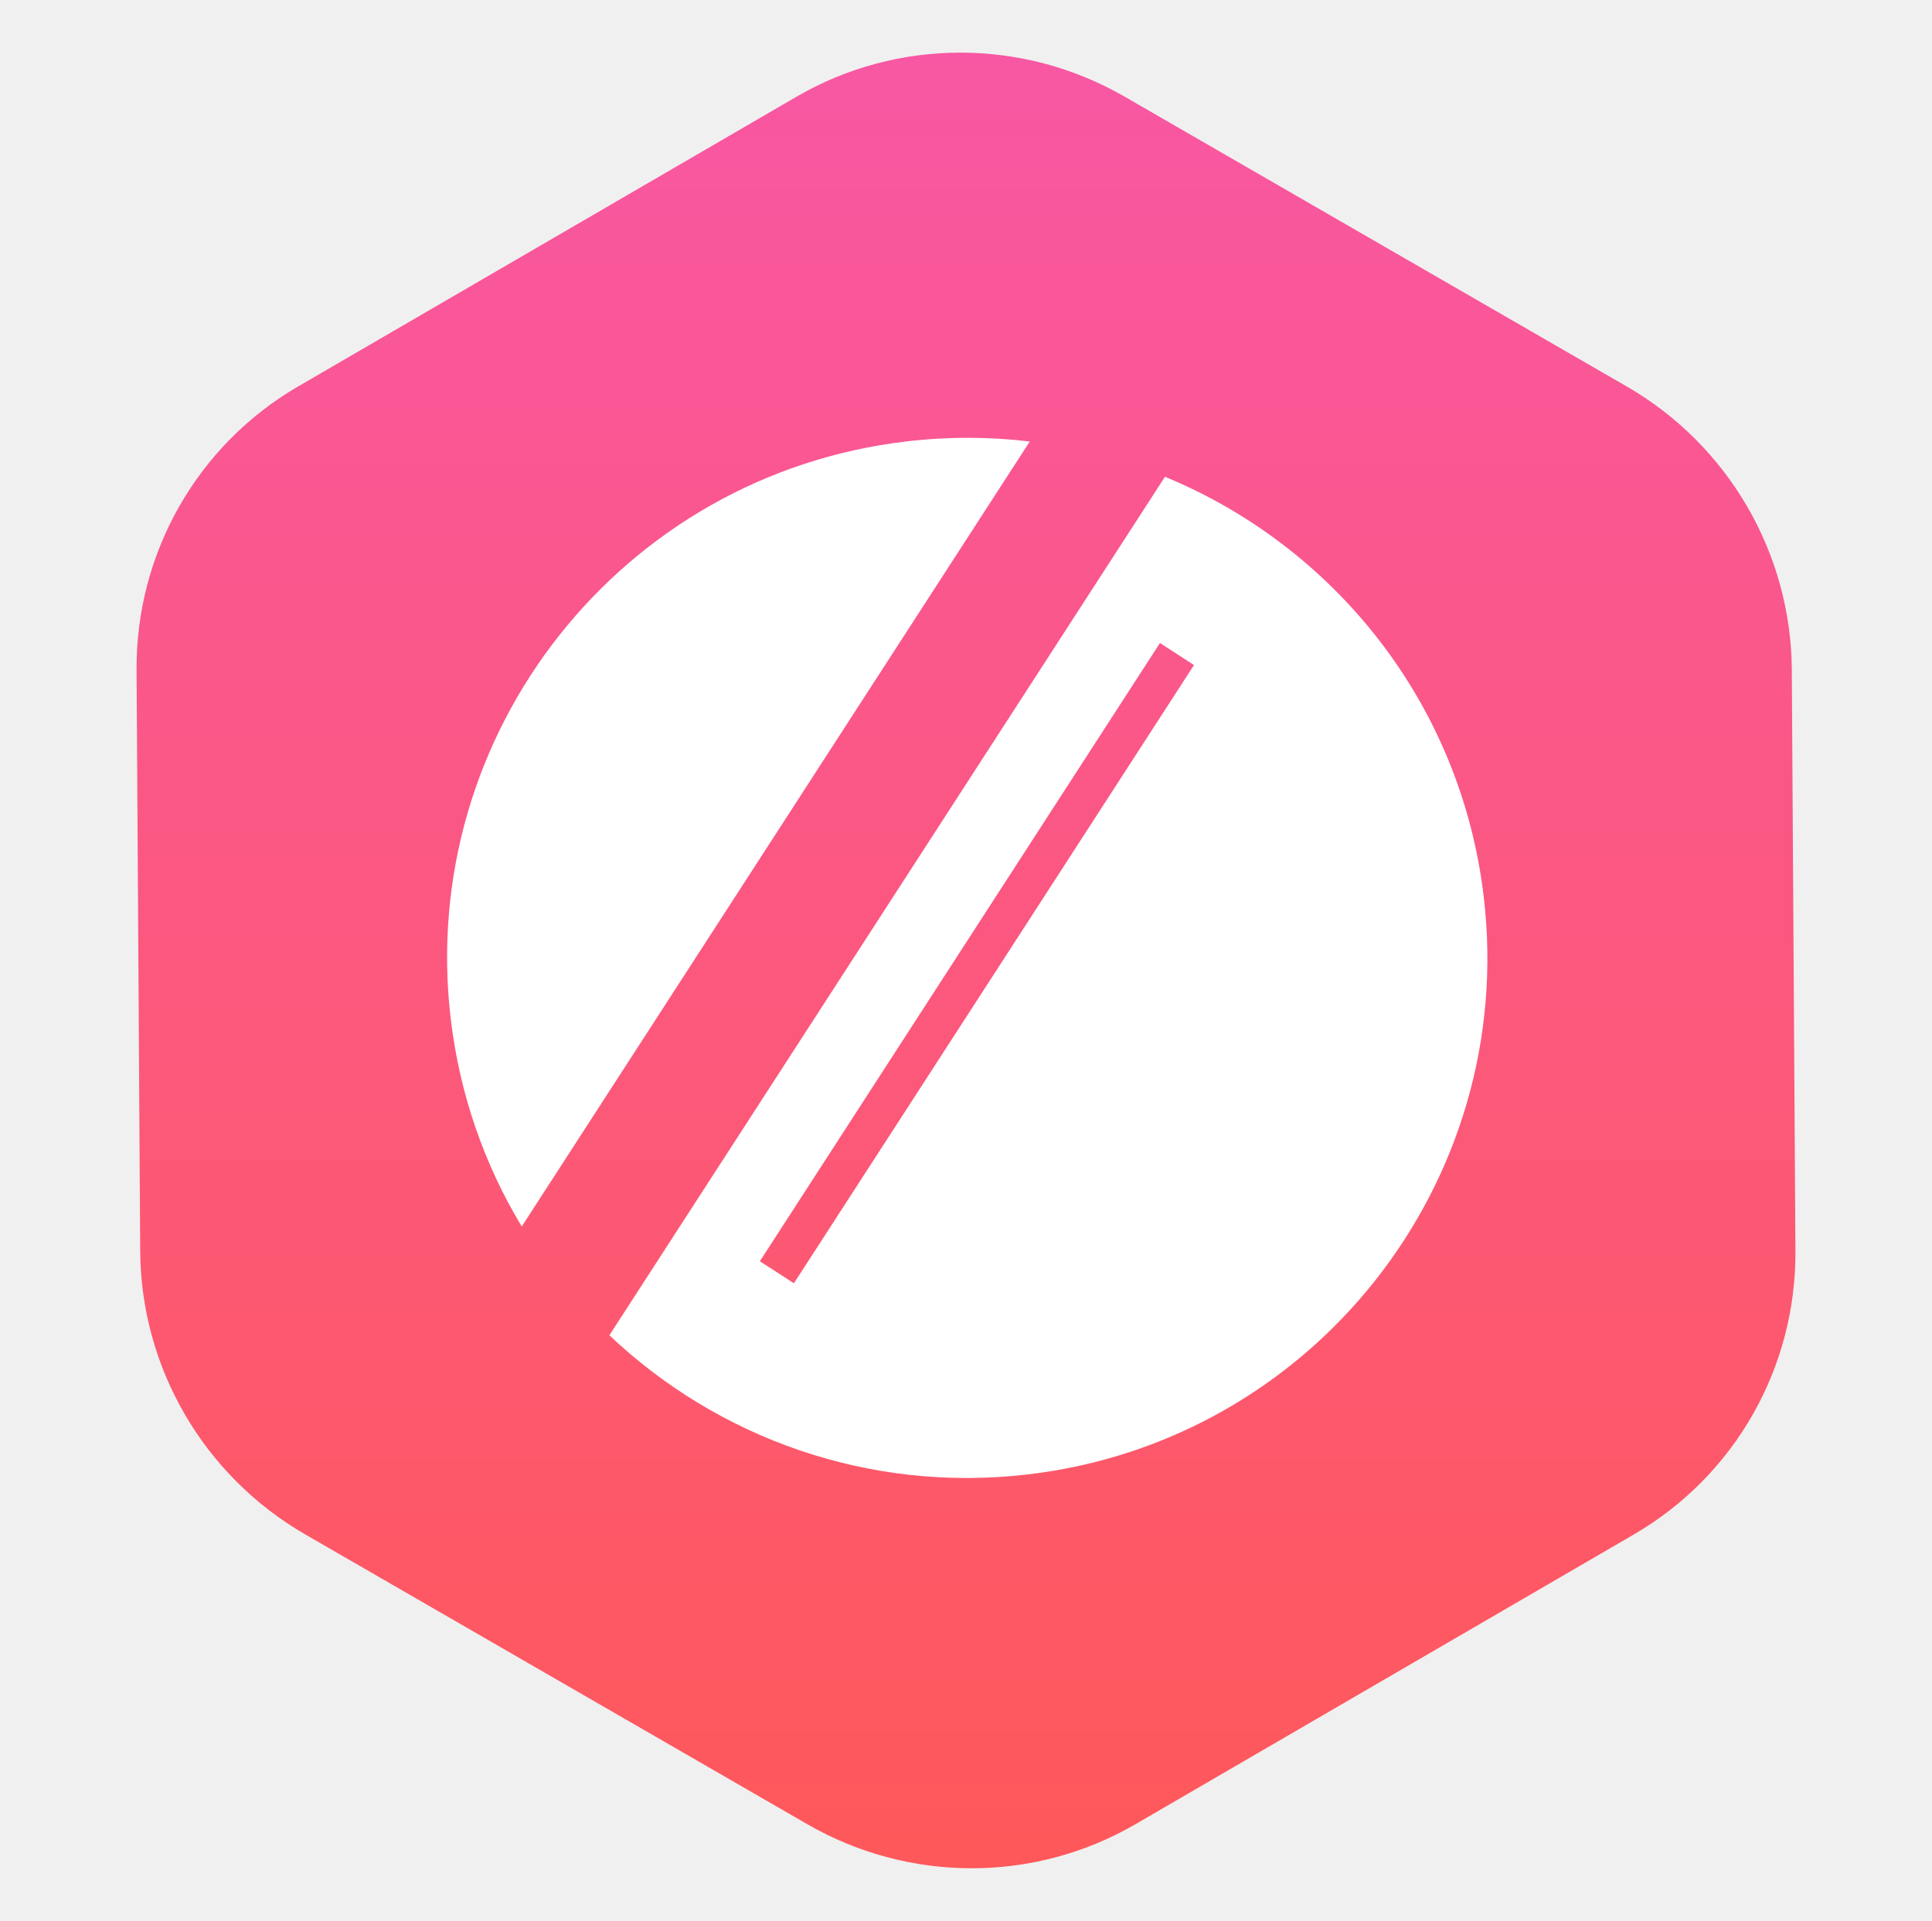
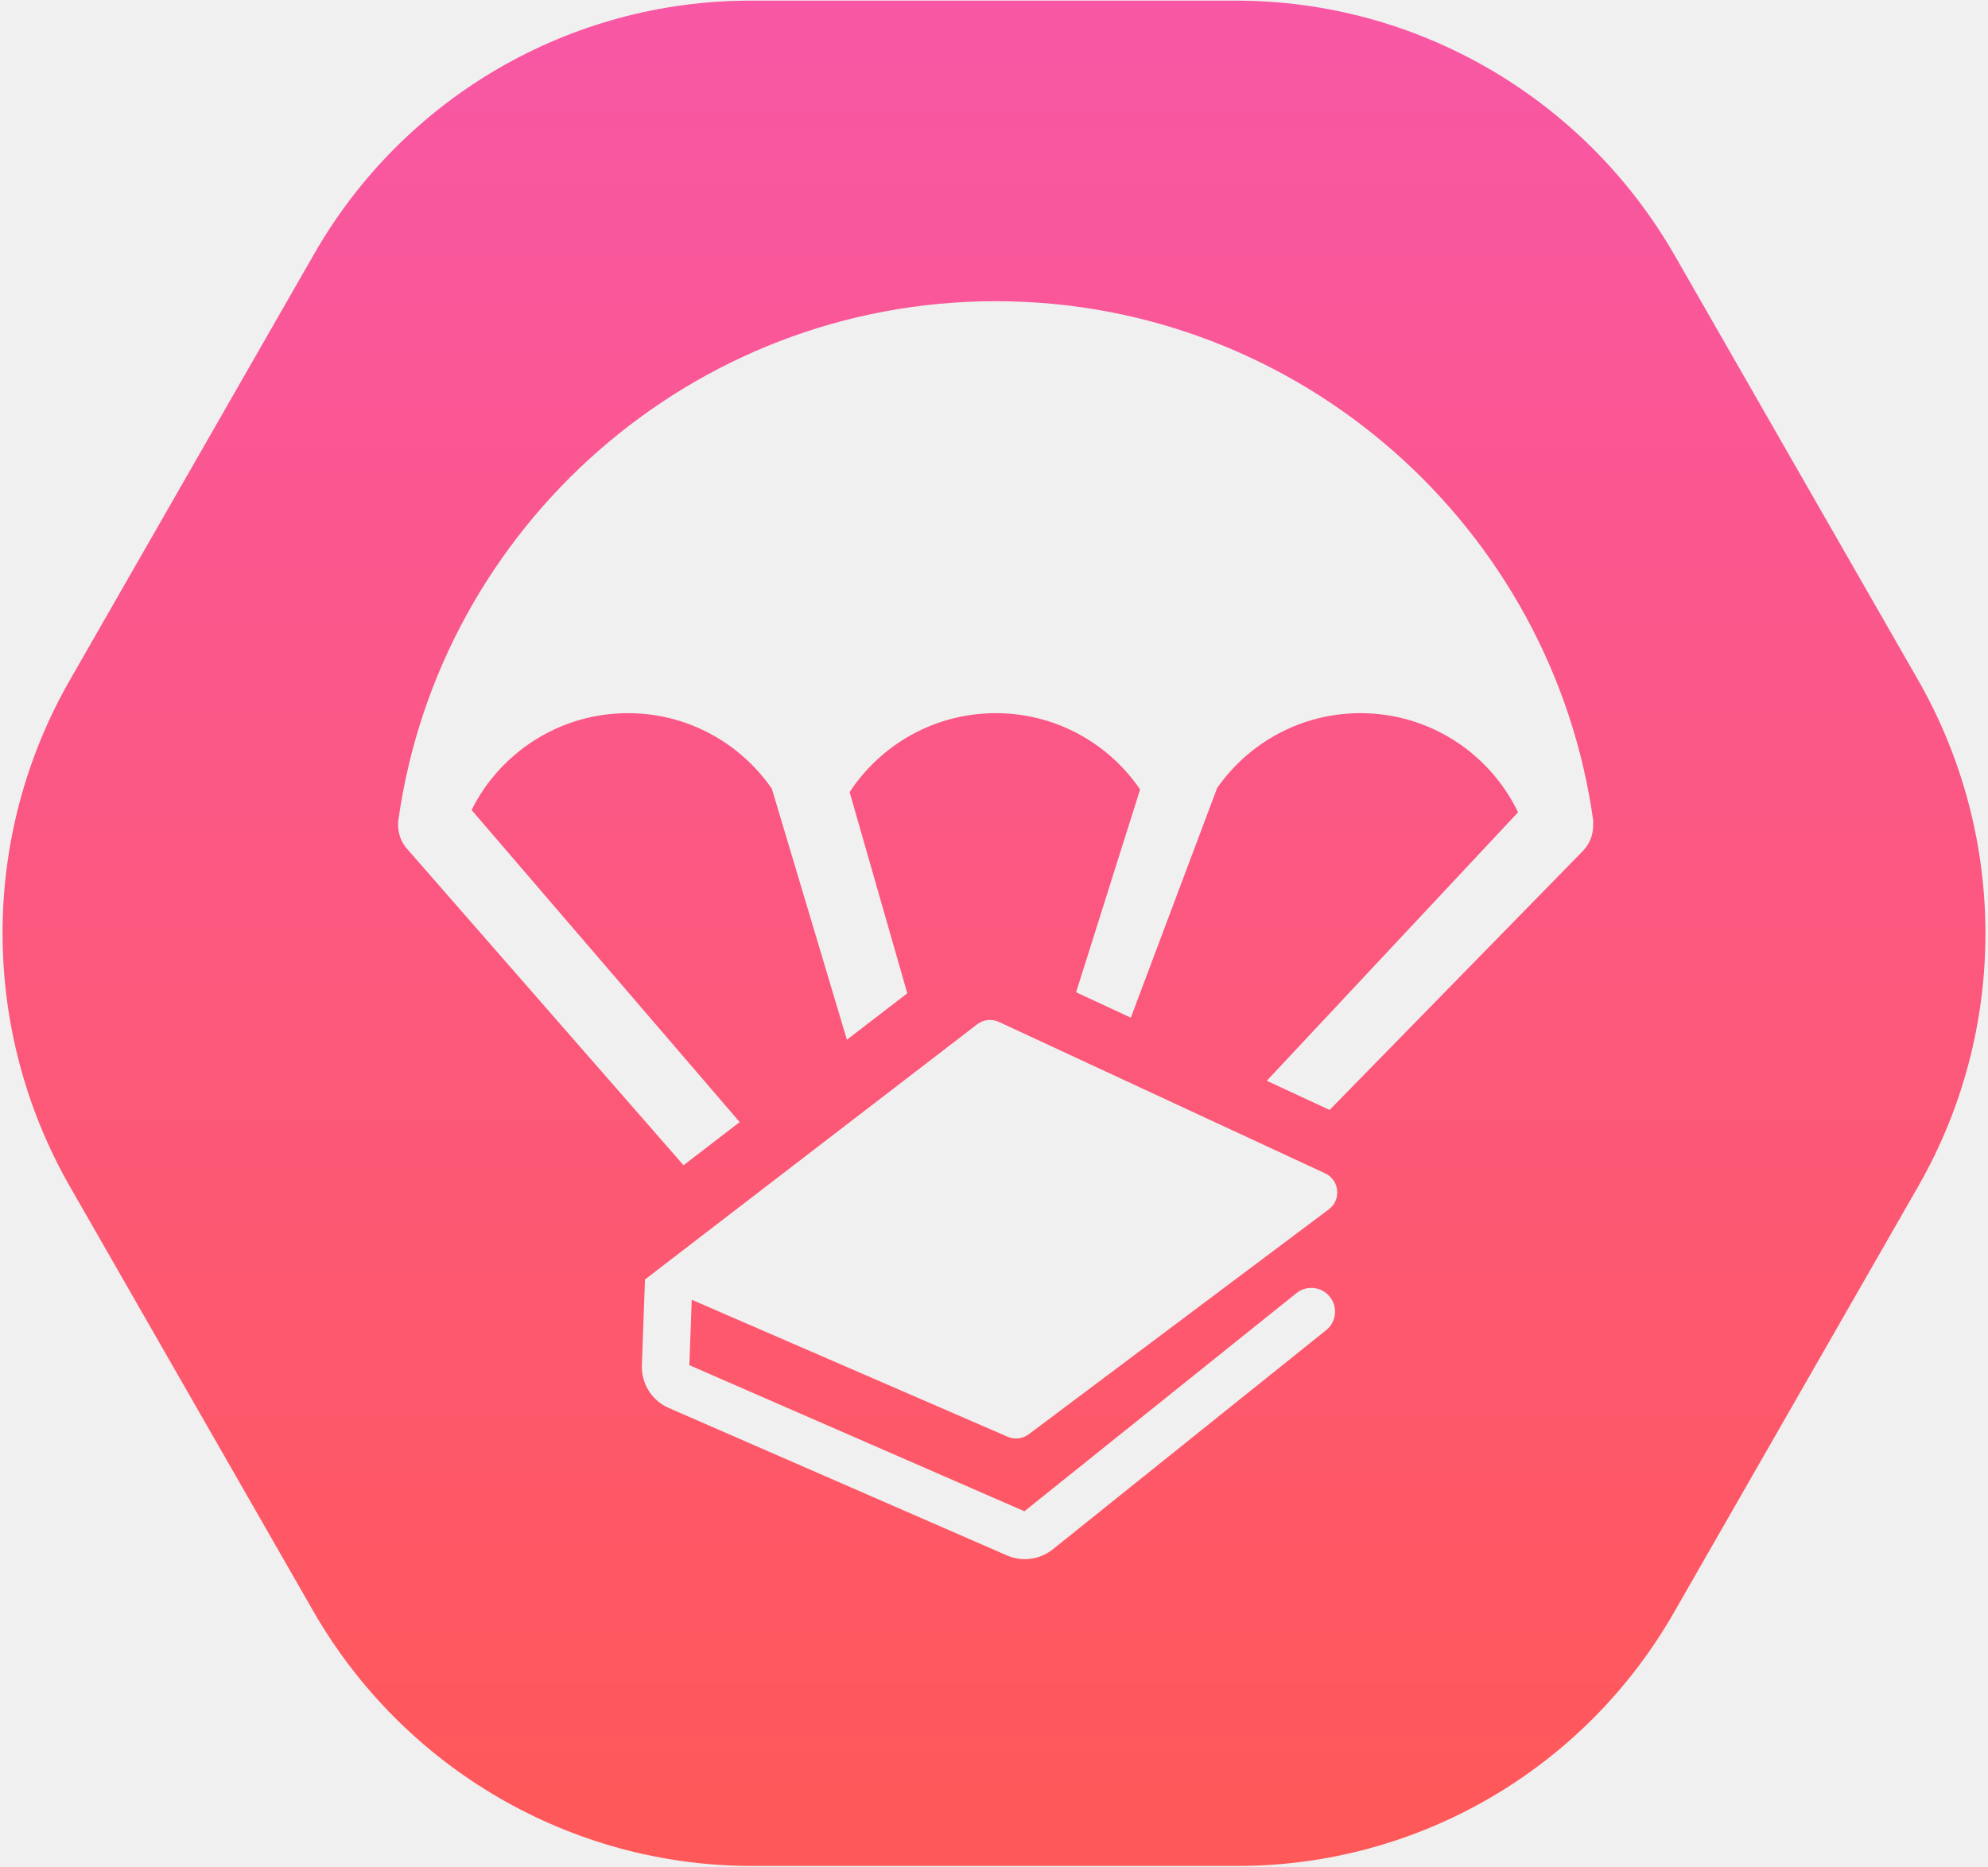
- <svg xmlns="http://www.w3.org/2000/svg" width="354" height="352" viewBox="0 0 354 352" fill="none">
-   <path d="M145.937 17.726C164.473 6.949 187.421 6.949 206.091 17.726L298.066 70.816C316.653 81.546 328.179 101.329 328.313 122.733L328.976 229.267C329.11 250.671 317.83 270.454 299.376 281.183L208.063 334.273C189.527 345.05 166.58 345.05 147.91 334.273L55.934 281.183C37.347 270.454 25.821 250.671 25.688 229.267L25.024 122.733C24.891 101.329 36.17 81.546 54.624 70.816L145.937 17.726Z" fill="url(#paint0_linear_342_6)" />
-   <path fill-rule="evenodd" clip-rule="evenodd" d="M166.101 80.887C173.773 79.985 181.339 80.021 188.685 80.904L95.598 224.753C88.788 213.475 84.221 200.596 82.582 186.66C76.437 134.389 113.829 87.032 166.101 80.887ZM188.356 270.179C159.142 273.613 131.463 263.449 111.656 244.687L213.457 87.371C244.398 100.119 267.69 128.813 271.874 164.405C278.02 216.677 240.627 264.033 188.356 270.179ZM145.466 235.157L139.228 231.12L212.538 117.832L218.776 121.869L145.466 235.157Z" fill="white" />
+ <svg xmlns="http://www.w3.org/2000/svg" width="377" height="354" viewBox="0 0 377 354" fill="none">
+   <path fill-rule="evenodd" clip-rule="evenodd" d="M317.627 48.511C300.471 18.581 268.726 0.121 234.415 0.121L142.287 0.121C108.136 0.121 76.627 18.411 59.597 48.12L13.236 129.001C-3.794 158.71 -3.766 195.339 13.31 225.129L59.374 305.489C76.529 335.419 108.275 353.879 142.586 353.879L234.713 353.879C268.865 353.879 300.374 335.589 317.403 305.879L363.765 224.999C380.794 195.29 380.766 158.661 363.69 128.871L317.627 48.511ZM302.105 155.983C302.263 157.92 301.617 159.914 300.151 161.414L252.144 210.502L240.227 204.97L287.881 154.054C282.537 142.931 271.166 135.253 257.997 135.253C246.74 135.253 236.801 140.87 230.813 149.448L214.447 193.003L204.068 188.185L216.207 149.713C210.241 140.985 200.208 135.253 188.834 135.253C177.24 135.253 167.044 141.21 161.123 150.224L172.057 188.386L160.605 197.184L146.374 149.587C140.397 140.93 130.41 135.253 119.091 135.253C106.096 135.253 94.859 142.732 89.429 153.615L140.271 212.806L129.623 220.986L77.47 161.299C76.031 159.83 75.381 157.886 75.503 155.983H75.483C75.489 155.94 75.495 155.899 75.501 155.857C75.507 155.815 75.513 155.773 75.518 155.73C75.524 155.672 75.533 155.615 75.542 155.558C75.546 155.529 75.551 155.501 75.555 155.472C83.373 99.965 131.188 57.121 188.834 57.121C246.656 57.121 294.588 100.229 302.184 155.983H302.105ZM189.426 193.806C188.074 193.179 186.486 193.354 185.304 194.262L122.314 242.655L122.151 247.152L121.723 258.919C121.596 262.41 123.618 265.623 126.82 267.02L190.946 294.985C193.841 296.247 197.198 295.801 199.662 293.825L251.492 252.26C253.43 250.705 253.742 247.873 252.187 245.934C250.632 243.995 247.8 243.684 245.861 245.239L194.267 286.614L130.729 258.906L131.145 247.479L131.18 246.5L191.093 272.482C192.411 273.053 193.934 272.874 195.084 272.013L251.997 229.35C254.418 227.535 254.026 223.795 251.282 222.521L189.426 193.806Z" fill="url(#paint0_linear_31_736)" />
  <defs>
-     <linearGradient id="paint0_linear_342_6" x1="175.906" y1="0.303" x2="175.906" y2="351.697" gradientUnits="userSpaceOnUse">
+     <linearGradient id="paint0_linear_31_736" x1="188.5" y1="0.121" x2="188.5" y2="353.879" gradientUnits="userSpaceOnUse">
      <stop stop-color="#F857A5" />
      <stop offset="1" stop-color="#FF5858" />
    </linearGradient>
  </defs>
</svg>
